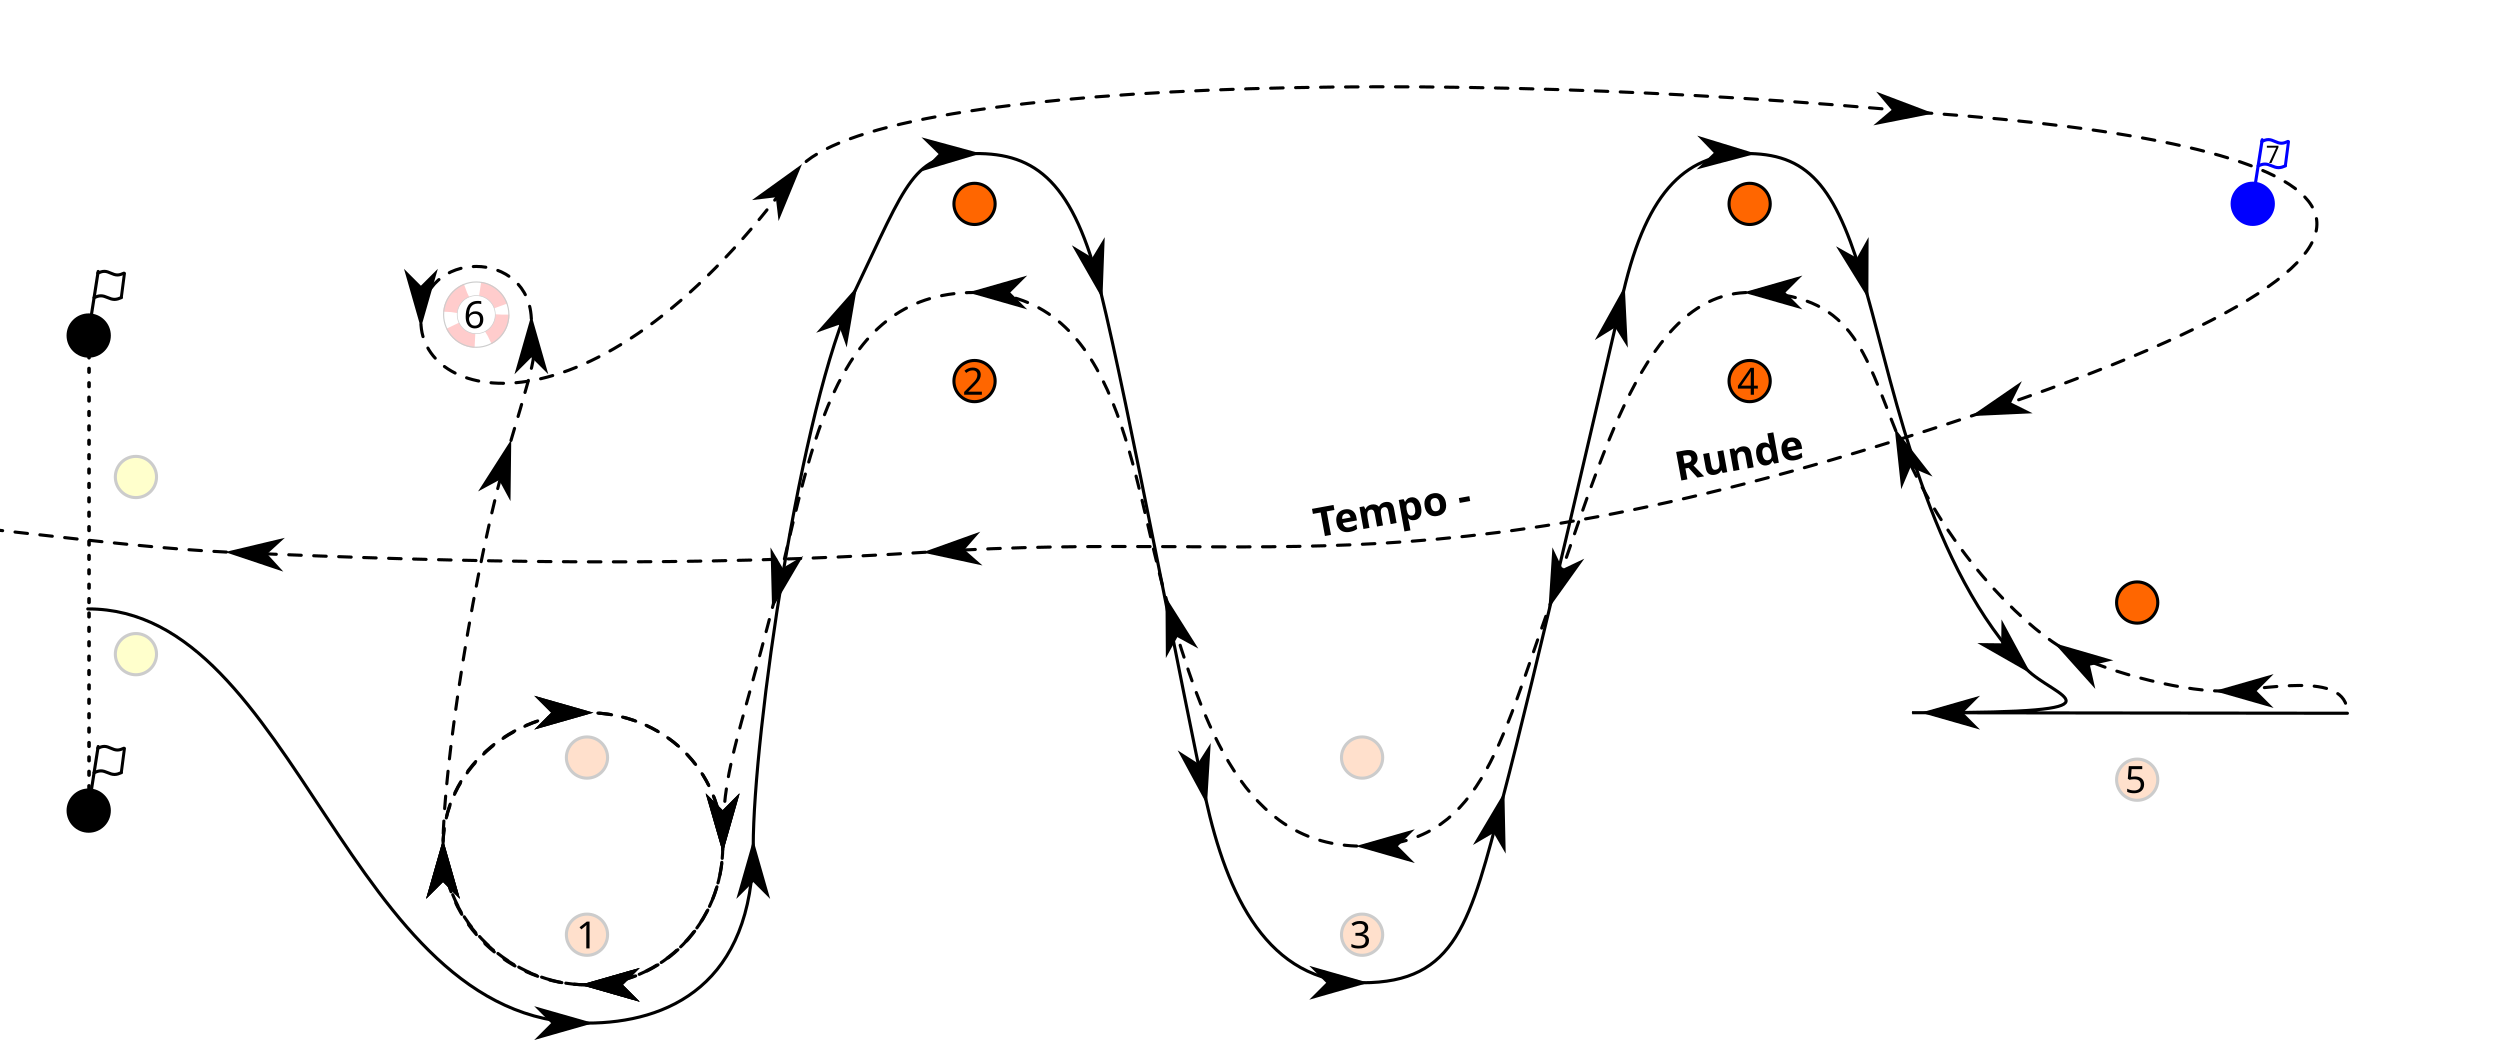
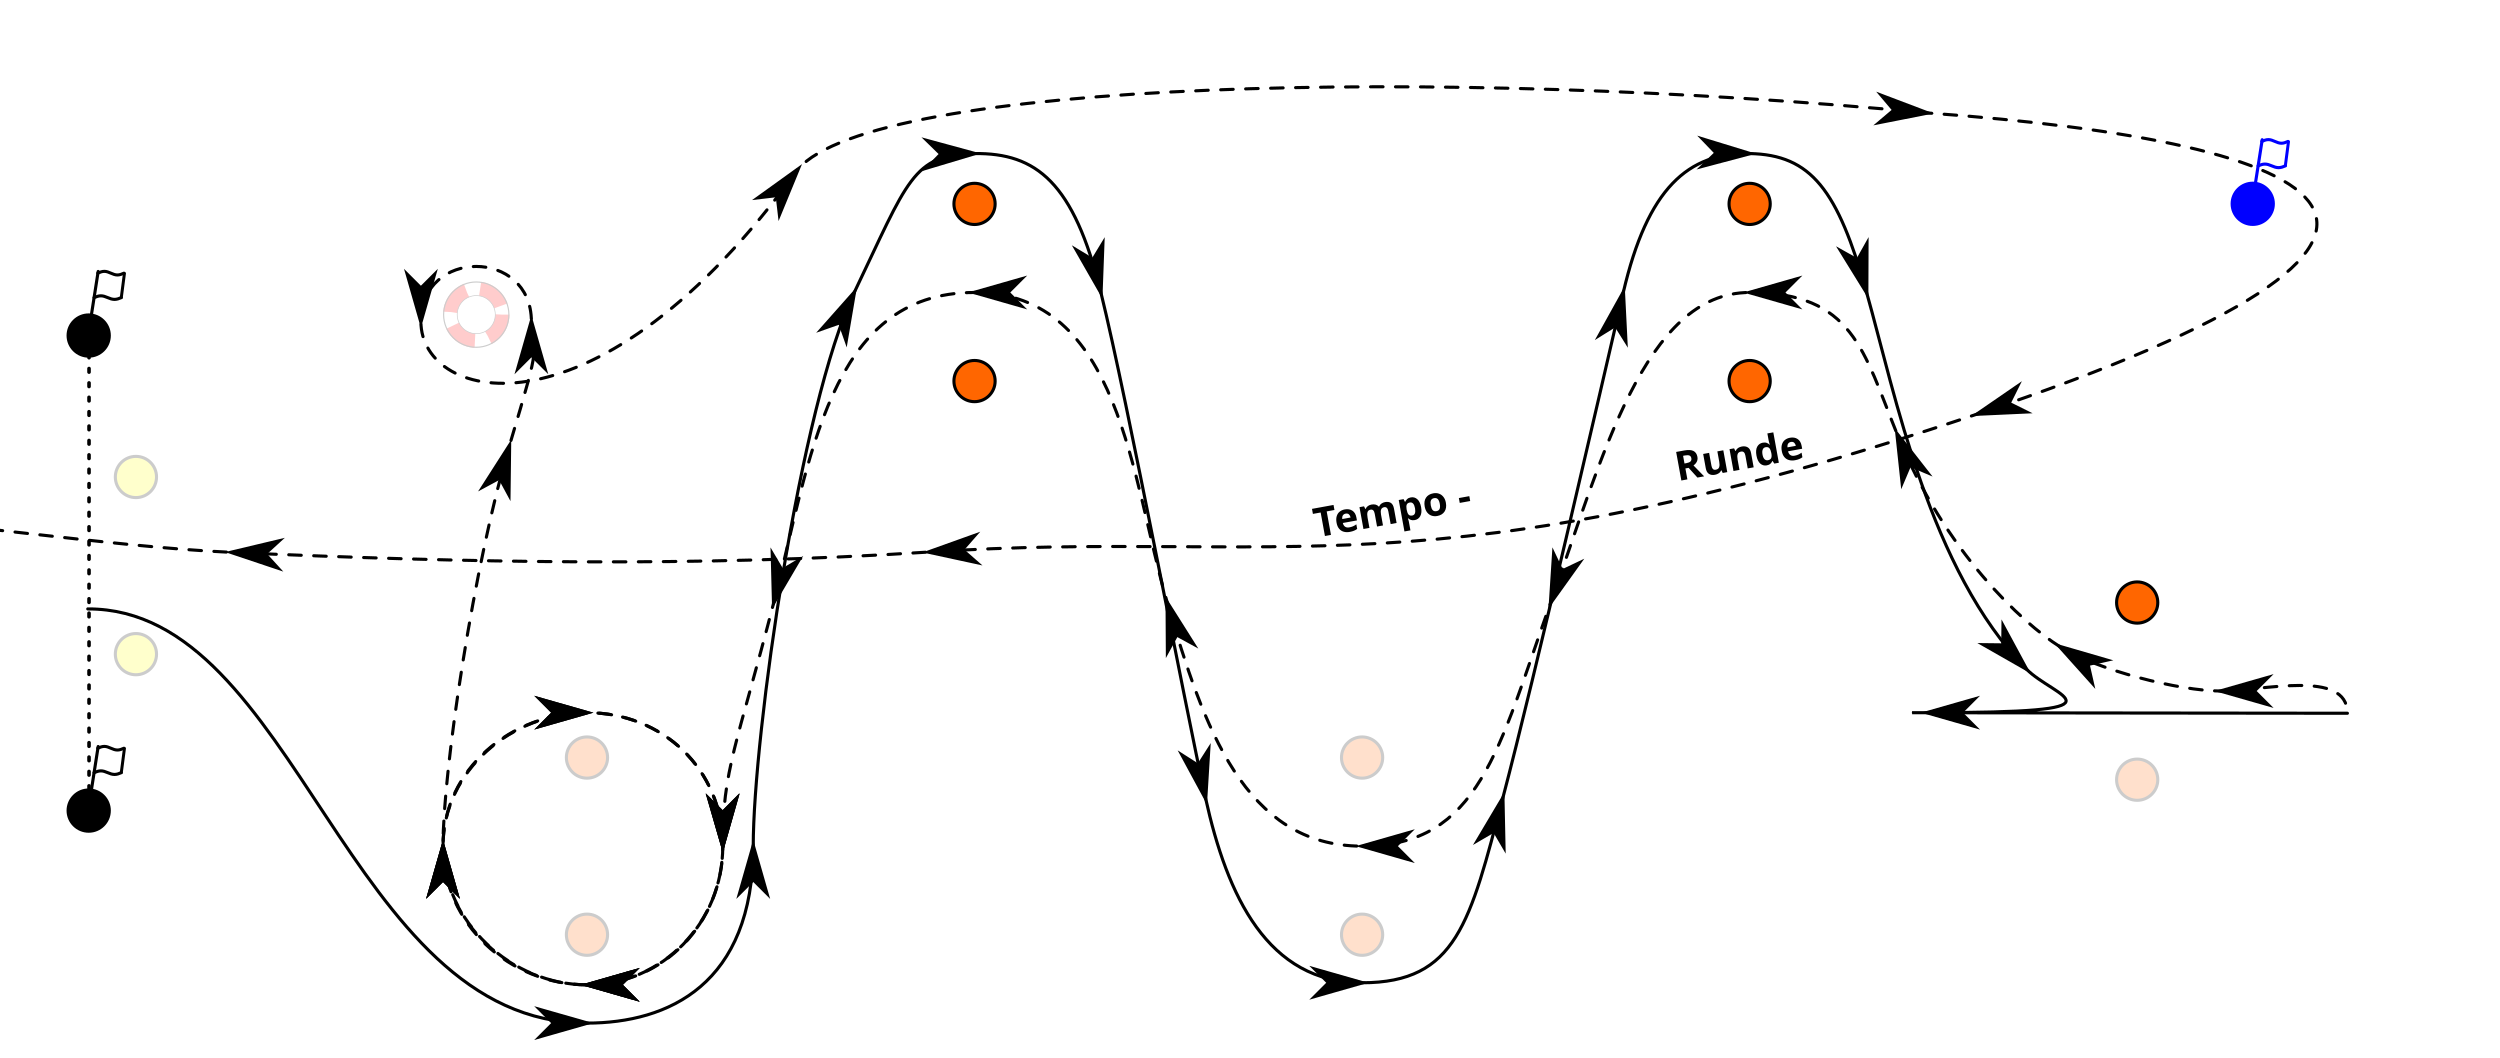
<svg xmlns="http://www.w3.org/2000/svg" version="1.0" id="svg3641" height="360.829" width="853.326" style="enable-background:new" xml:space="preserve">
  <defs id="arrows">
    <marker id="RazorWire" refX="0" refY="0" orient="auto" style="overflow:visible">
      <path id="path5527" style="fill:#34ff00;fill-opacity:1;fill-rule:evenodd;stroke:#34ff00;stroke-width:0.085pt;stroke-opacity:1" d="M 0.019,-0.632 V 0.595 L -6.621,2.568 H 9.113 L 2.979,0.595 V -0.632 L 9.166,-2.472 H -6.594 Z" />
    </marker>
    <marker orient="auto" refY="0" refX="0" id="Scissors" style="overflow:visible">
      <path id="schere" d="M 9.696,-3.847 C 8.661,-5.095 6.794,-5.052 5.4,-4.515 l -8.76,3.283 c -2.548,-1.394 -5.065,-0.995 -5.065,-1.673 0,-0.53 0.487,-0.414 0.414,-1.795 -0.07,-1.326 -1.454,-2.307 -2.763,-2.22 -1.309,-0.008 -2.666,0.995 -2.678,2.379 -0.098,1.393 1.074,2.688 2.461,2.779 1.624,0.242 4.499,-0.742 5.848,1.676 C -6.148,1.766 -7.931,1.771 -9.543,1.679 -10.882,1.602 -12.489,1.985 -13.128,3.301 c -0.617,1.261 -0.012,3.056 1.405,3.442 1.43,0.525 3.393,-0.138 3.733,-1.782 0.262,-1.267 -0.635,-1.862 -0.291,-2.322 0.26,-0.347 1.91,-0.146 4.85,-1.466 L 6.055,4.515 C 7.253,4.85 8.718,4.839 9.78,3.66 L -0.055,-0.057 Z M -9.832,-5.874 c 1.381,0.771 1.268,2.862 -0.167,3.268 -1.298,0.452 -2.956,-0.81 -2.542,-2.216 0.242,-1.154 1.764,-1.579 2.709,-1.052 z m 0.06,8.552 c 1.441,0.532 1.196,2.97 -0.269,3.298 -0.972,0.337 -2.361,-0.148 -2.459,-1.293 -0.189,-1.392 1.446,-2.65 2.728,-2.005 z" style="fill:#34ff00;fill-opacity:1;stroke:#34ff00;stroke-width:1.067;stroke-opacity:1" />
    </marker>
    <marker orient="auto" refY="0" refX="0" id="Legs" style="overflow:visible">
      <g id="g5494" transform="scale(-0.7)" style="fill:#34ff00;fill-opacity:1;stroke:#34ff00;stroke-opacity:1">
        <g id="g5496" transform="matrix(0,-1,-1,0,22.0892,22.73484)" style="fill:#34ff00;fill-opacity:1;stroke:#34ff00;stroke-opacity:1">
          <path id="path5498" d="m 22.636,22.054 c -7.371,5.036 -2.618,7.047 -6.23,14.339" style="fill:#34ff00;fill-opacity:1;fill-rule:evenodd;stroke:#34ff00;stroke-width:1.067pt;stroke-opacity:1" />
          <path id="path5500" d="m 22.825,21.918 c -1.451,8.904 3.772,9.355 4.805,14.747" style="fill:#34ff00;fill-opacity:1;fill-rule:evenodd;stroke:#34ff00;stroke-width:1.067pt;stroke-opacity:1" />
        </g>
        <path id="path5502" d="m -15.029,-7.181 -0.984,4.313 4.227,-1.305 z" style="fill:#34ff00;fill-opacity:1;fill-rule:evenodd;stroke:#34ff00;stroke-width:1.067pt;stroke-opacity:1" />
        <path id="path5504" d="m -16.23,4.861 1.999,3.946 2.418,-3.704 z" style="fill:#34ff00;fill-opacity:1;fill-rule:evenodd;stroke:#34ff00;stroke-width:1.067pt;stroke-opacity:1" />
      </g>
    </marker>
    <linearGradient id="linearGradient5477">
      <stop style="stop-color:#57e307;stop-opacity:1;" offset="0" id="stop5479" />
    </linearGradient>
    <marker style="overflow:visible" id="Arrow1Lend" refX="0" refY="0" orient="auto">
      <path style="fill-rule:evenodd;stroke:#000000;stroke-width:0.853pt;marker-start:none" d="M -10.667,0 -14.933,4.267 0,0 -14.933,-4.267 Z" id="path3104" />
    </marker>
    <marker style="overflow:visible" id="Arrow1Lstart" refX="0" refY="0" orient="auto">
      <path style="fill-rule:evenodd;stroke:#000000;stroke-width:0.853pt;marker-start:none" d="M 10.667,0 14.933,-4.267 0,0 14.933,4.267 Z" id="path3282" />
    </marker>
    <marker style="overflow:visible" id="Arrow1Lstart-7" refX="0" refY="0" orient="auto">
      <path style="fill-rule:evenodd;stroke:#000000;stroke-width:0.853pt;marker-start:none" d="M 10.667,0 14.933,-4.267 0,0 14.933,4.267 Z" id="path3282-4" />
    </marker>
    <marker style="overflow:visible" id="Arrow1Lend-6" refX="0" refY="0" orient="auto">
      <path style="fill-rule:evenodd;stroke:#000000;stroke-width:0.853pt;marker-start:none" d="M -10.667,0 -14.933,4.267 0,0 -14.933,-4.267 Z" id="path3104-0" />
    </marker>
  </defs>
  <g transform="translate(-215.4445,-435.3955)" style="display:inline" id="Parcours">
    <defs id="defs2076" />
    <g id="g1" />
    <g id="layer6" style="display:inline">
      <g transform="translate(18.94796,85.04597)" id="Zeitnahme" style="display:inline">
        <g id="g13156" transform="translate(-177.6378,-94.48819)">
          <path style="fill:#000000;fill-opacity:1;stroke:#000000;stroke-width:1.762" d="m 411.087,559.37 c 0,-3.685 -2.986,-6.678 -6.678,-6.678 -3.683,0 -6.678,2.987 -6.678,6.678 0,3.685 2.987,6.678 6.678,6.678 3.685,0 6.678,-2.987 6.678,-6.678 z" id="Zeit_oben" />
        </g>
        <g id="g13172" transform="translate(-177.6378,67.66194)">
          <path style="fill:#000000;fill-opacity:1;stroke:#000000;stroke-width:1.762" d="m 411.087,559.37 c 0,-3.685 -2.986,-6.678 -6.678,-6.678 -3.683,0 -6.678,2.987 -6.678,6.678 0,3.685 2.987,6.678 6.678,6.678 3.685,0 6.678,-2.987 6.678,-6.678 z" id="Zeit_unten" />
        </g>
        <path style="fill:none;stroke:#000000;stroke-width:1.228;stroke-linecap:round;stroke-linejoin:miter;stroke-miterlimit:4;stroke-dasharray:1.228, 3.684;stroke-dashoffset:0;stroke-opacity:1" d="m 226.886,466.315 c 0,23.379 0,46.759 0,70.138 0,19.991 0,67.885 0,87.271" id="path14169" />
      </g>
      <g transform="translate(113.4362,157.2769)" id="Tor1" opacity="0.2" style="display:inline;fill:#ff6600">
        <path style="fill:#ff6600;stroke:#000000;stroke-width:1.056" d="m 309.393,536.693 c 0,-3.883 -3.149,-7.032 -7.031,-7.032 -3.881,0 -7.031,3.148 -7.031,7.032 0,3.883 3.15,7.031 7.031,7.031 3.882,0 7.031,-3.147 7.031,-7.031 z" id="Tor1_innen" />
        <path style="fill:#ff6600;stroke:#000000;stroke-width:1.056" d="m 309.393,597.166 c 0,-3.883 -3.149,-7.032 -7.031,-7.032 -3.881,0 -7.031,3.148 -7.031,7.032 0,3.883 3.15,7.031 7.031,7.031 3.882,0 7.031,-3.147 7.031,-7.031 z" id="Tor1_aussen" />
      </g>
      <g transform="translate(226.8221,-31.69941)" id="Tor2" style="display:inline;fill:#ff6600">
        <path style="fill:#ff6600;stroke:#000000;stroke-width:1.056" d="m 328.291,536.693 c 0,-3.883 -3.149,-7.032 -7.031,-7.032 -3.881,0 -7.031,3.148 -7.031,7.032 0,3.883 3.15,7.031 7.031,7.031 3.882,0 7.031,-3.147 7.031,-7.031 z" id="Tor2_aussen" />
        <path style="fill:#ff6600;stroke:#000000;stroke-width:1.056" d="m 328.291,597.166 c 0,-3.883 -3.149,-7.032 -7.031,-7.032 -3.881,0 -7.031,3.148 -7.031,7.032 0,3.883 3.15,7.031 7.031,7.031 3.882,0 7.031,-3.147 7.031,-7.031 z" id="Tor2_innen" />
      </g>
      <g transform="translate(340.2078,157.2769)" id="Tor3" opacity="0.2" style="display:inline;fill:#ff6600">
        <path style="fill:#ff6600;stroke:#000000;stroke-width:1.056" d="m 347.189,536.693 c 0,-3.883 -3.149,-7.032 -7.031,-7.032 -3.881,0 -7.031,3.148 -7.031,7.032 0,3.883 3.15,7.031 7.031,7.031 3.882,0 7.031,-3.147 7.031,-7.031 z" id="Tor3_innen" />
        <path style="fill:#ff6600;stroke:#000000;stroke-width:1.056" d="m 347.189,597.166 c 0,-3.883 -3.149,-7.032 -7.031,-7.032 -3.881,0 -7.031,3.148 -7.031,7.032 0,3.883 3.15,7.031 7.031,7.031 3.882,0 7.031,-3.147 7.031,-7.031 z" id="Tor3_aussen" />
      </g>
      <g transform="translate(453.5935,-31.69941)" id="Tor4" style="display:inline;fill:#ff6600">
        <path style="fill:#ff6600;stroke:#000000;stroke-width:1.056" d="m 366.086,536.693 c 0,-3.883 -3.149,-7.032 -7.031,-7.032 -3.881,0 -7.031,3.148 -7.031,7.032 0,3.883 3.15,7.031 7.031,7.031 3.882,0 7.031,-3.147 7.031,-7.031 z" id="Tor4_aussen" />
        <path style="fill:#ff6600;stroke:#000000;stroke-width:1.056" d="m 366.086,597.166 c 0,-3.883 -3.149,-7.032 -7.031,-7.032 -3.881,0 -7.031,3.148 -7.031,7.032 0,3.883 3.15,7.031 7.031,7.031 3.882,0 7.031,-3.147 7.031,-7.031 z" id="Tor4_innen" />
      </g>
      <g transform="translate(566.9793,104.3635)" id="Tor5" style="display:inline;fill:#ff6600">
        <path style="fill:#ff6600;stroke:#000000;stroke-width:1.056" d="m 384.984,536.693 c 0,-3.883 -3.149,-7.032 -7.031,-7.032 -3.881,0 -7.031,3.148 -7.031,7.032 0,3.883 3.15,7.031 7.031,7.031 3.882,0 7.031,-3.147 7.031,-7.031 z" id="Tor5_oben" />
        <path style="fill:#ff6600;stroke:#000000;stroke-width:1.056" d="m 384.984,597.166 c 0,-3.883 -3.149,-7.032 -7.031,-7.032 -3.881,0 -7.031,3.148 -7.031,7.032 0,3.883 3.15,7.031 7.031,7.031 3.882,0 7.031,-3.147 7.031,-7.031 z" id="Tor5_unten" opacity="0.2" />
      </g>
      <g transform="translate(18.94796,138.3793)" id="Schikane" opacity="0.2" style="display:inline">
        <g style="fill:none" id="Ring">
          <ellipse id="path8826" style="fill:none;stroke:#ff0000;stroke-width:4.821;stroke-linecap:butt;stroke-linejoin:round;stroke-miterlimit:4;stroke-dasharray:9.643, 4.821;stroke-dashoffset:0;stroke-opacity:1" cx="359.055" cy="404.409" rx="8.928" ry="8.928" />
          <ellipse style="display:inline;fill:none;stroke:#000000;stroke-width:0.229;stroke-linecap:round;stroke-linejoin:round;stroke-miterlimit:4;stroke-dasharray:none;stroke-dashoffset:0;stroke-opacity:1" id="path3620" cx="359.055" cy="404.409" rx="6.5" ry="6.5" />
          <ellipse style="display:inline;fill:none;stroke:#000000;stroke-width:0.393;stroke-linecap:round;stroke-linejoin:round;stroke-miterlimit:4;stroke-dasharray:none;stroke-dashoffset:0;stroke-opacity:1" id="path2733" cx="359.055" cy="404.409" rx="11.142" ry="11.142" />
        </g>
      </g>
      <g transform="translate(-40.52031,61.51377)" id="StartZiel" opacity="0.2" style="display:inline">
        <path style="fill:#ffff00;stroke:#000000;stroke-width:1.056" d="m 309.393,536.693 c 0,-3.883 -3.149,-7.032 -7.031,-7.032 -3.881,0 -7.031,3.148 -7.031,7.032 0,3.883 3.15,7.031 7.031,7.031 3.882,0 7.031,-3.147 7.031,-7.031 z" id="StartZiel_oben" />
        <path style="fill:#ffff00;stroke:#000000;stroke-width:1.056" d="m 309.393,597.166 c 0,-3.883 -3.149,-7.032 -7.031,-7.032 -3.881,0 -7.031,3.148 -7.031,7.032 0,3.883 3.15,7.031 7.031,7.031 3.882,0 7.031,-3.147 7.031,-7.031 z" id="StartZiel_unten" />
      </g>
    </g>
  </g>
  <g transform="translate(-215.4445,-435.3955)" style="display:inline" id="ParcoursLabel">
    <defs id="defs2832" />
    <g id="g3113" style="display:inline">
-       <text xml:space="preserve" style="font-style:normal;font-weight:normal;font-size:12.8px;line-height:0%;font-family:'Arial Black';display:inline;fill:#000000;fill-opacity:1;stroke:none;stroke-width:1.067" x="373.691" y="547.37" id="Nummer_Schikane">
+       <text xml:space="preserve" style="font-style:normal;font-weight:normal;font-size:12.8px;line-height:0%;font-family:'Arial Black';display:inline;fill:#000000;fill-opacity:1;stroke:none;stroke-width:1.067" x="373.691" y="547.37" id="Nummer_Schikane" opacity="0">
        <tspan id="tspan3032" x="373.691" y="547.37" style="font-size:12.8px;line-height:1.25;stroke-width:1.067">6</tspan>
      </text>
-       <text xml:space="preserve" style="font-style:normal;font-weight:normal;font-size:12.8px;line-height:0%;font-family:'Arial Black';display:inline;fill:#000000;fill-opacity:1;stroke:none;stroke-width:1.067" x="412.13" y="759.102" id="Nummer_Tor1">
+       <text xml:space="preserve" style="font-style:normal;font-weight:normal;font-size:12.8px;line-height:0%;font-family:'Arial Black';display:inline;fill:#000000;fill-opacity:1;stroke:none;stroke-width:1.067" x="412.13" y="759.102" id="Nummer_Tor1" opacity="0">
        <tspan id="tspan3036" x="412.13" y="759.102" style="font-size:12.8px;line-height:1.25;stroke-width:1.067">1</tspan>
      </text>
-       <text xml:space="preserve" style="font-style:normal;font-weight:normal;font-size:12.8px;line-height:0%;font-family:'Arial Black';display:inline;fill:#000000;fill-opacity:1;stroke:none;stroke-width:1.067" x="808.383" y="570.125" id="Nummer_Tor4">
+       <text xml:space="preserve" style="font-style:normal;font-weight:normal;font-size:12.8px;line-height:0%;font-family:'Arial Black';display:inline;fill:#000000;fill-opacity:1;stroke:none;stroke-width:1.067" x="808.383" y="570.125" id="Nummer_Tor4" opacity="0">
        <tspan id="tspan3040" x="808.383" y="570.125" style="font-size:12.8px;line-height:1.25;stroke-width:1.067">4</tspan>
      </text>
-       <text xml:space="preserve" style="font-style:normal;font-weight:normal;font-size:12.8px;line-height:0%;font-family:'Arial Black';display:inline;fill:#000000;fill-opacity:1;stroke:none;stroke-width:1.067" x="940.704" y="706.032" id="Nummer_Tor5">
+       <text xml:space="preserve" style="font-style:normal;font-weight:normal;font-size:12.8px;line-height:0%;font-family:'Arial Black';display:inline;fill:#000000;fill-opacity:1;stroke:none;stroke-width:1.067" x="940.704" y="706.032" id="Nummer_Tor5" opacity="0">
        <tspan id="tspan3044" x="940.704" y="706.032" style="font-size:12.8px;line-height:1.25;stroke-width:1.067">5</tspan>
      </text>
-       <text xml:space="preserve" style="font-style:normal;font-weight:normal;font-size:12.8px;line-height:0%;font-family:'Arial Black';display:inline;fill:#000000;fill-opacity:1;stroke:none;stroke-width:1.067" x="676.131" y="759.024" id="Nummer_Tor3">
+       <text xml:space="preserve" style="font-style:normal;font-weight:normal;font-size:12.8px;line-height:0%;font-family:'Arial Black';display:inline;fill:#000000;fill-opacity:1;stroke:none;stroke-width:1.067" x="676.131" y="759.024" id="Nummer_Tor3" opacity="0">
        <tspan id="tspan3048" x="676.131" y="759.024" style="font-size:12.8px;line-height:1.25;stroke-width:1.067">3</tspan>
      </text>
      <g transform="translate(579.9631,-35.51099)" id="Speedboje_oben" style="display:inline">
        <path id="path3052" d="m 411.087,540.472 c 0,-3.685 -2.986,-6.678 -6.678,-6.678 -3.683,0 -6.678,2.987 -6.678,6.678 0,3.685 2.987,6.678 6.678,6.678 3.685,0 6.678,-2.987 6.678,-6.678 z" style="fill:#0000ff;fill-opacity:1;stroke:#0000ff;stroke-width:1.762" />
        <g style="stroke:#0000ff" id="g3062">
          <path id="path3054" d="m 407.511,519.18 c 0.372,-0.161 0.745,-0.325 1.117,-0.438 0.372,-0.114 0.744,-0.181 1.117,-0.181 0.372,0 0.744,0.063 1.117,0.181 0.372,0.113 0.744,0.273 1.116,0.438 0.369,0.16 0.745,0.321 1.117,0.434 0.369,0.114 0.745,0.181 1.117,0.181 0.368,0 0.745,-0.064 1.117,-0.181 0.368,-0.113 0.744,-0.274 1.117,-0.434" style="fill:none;stroke:#0000ff;stroke-width:1.052;stroke-linecap:round;stroke-linejoin:round" />
          <path id="path3056" d="m 407.643,518.601 -2.7,17.3 v 0.258 0" style="fill:none;stroke:#0000ff;stroke-width:1.067;stroke-linecap:round;stroke-linejoin:round" />
          <path id="path3058" d="m 406.246,527.522 c 0.384,-0.158 0.775,-0.317 1.163,-0.429 0.383,-0.113 0.775,-0.179 1.163,-0.179 0.383,0 0.774,0.062 1.163,0.179 0.387,0.112 0.774,0.271 1.163,0.429 0.387,0.159 0.774,0.317 1.162,0.433 0.388,0.109 0.775,0.175 1.163,0.175 0.388,0 0.775,-0.062 1.163,-0.175 0.387,-0.112 0.775,-0.271 1.163,-0.433" style="fill:none;stroke:#0000ff;stroke-width:1.067;stroke-linecap:round;stroke-linejoin:round" />
          <path id="path3060" d="m 416.604,519.31 -1.039,7.969 v 0.12 0" style="fill:none;stroke:#0000ff;stroke-width:1.024;stroke-linecap:round" />
        </g>
-         <text xml:space="preserve" style="font-style:normal;font-weight:normal;font-size:12.8px;line-height:0%;font-family:'Arial Black';fill:#000000;fill-opacity:1;stroke:none;stroke-width:1.067" x="408.873" y="526.543" id="Nummer_Speedboje_oben">
+         <text xml:space="preserve" style="font-style:normal;font-weight:normal;font-size:12.8px;line-height:0%;font-family:'Arial Black';fill:#000000;fill-opacity:1;stroke:none;stroke-width:1.067" x="408.873" y="526.543" id="Nummer_Speedboje_oben" opacity="0">
          <tspan id="tspan3064" x="408.873" y="526.543" style="font-size:8.242px;line-height:1.25;stroke-width:1.067">7</tspan>
        </text>
      </g>
-       <text xml:space="preserve" style="font-style:normal;font-weight:normal;font-size:12.8px;line-height:0%;font-family:'Arial Black';display:inline;fill:#000000;fill-opacity:1;stroke:none;stroke-width:1.067" x="543.926" y="570.125" id="Nummer_Tor2">
+       <text xml:space="preserve" style="font-style:normal;font-weight:normal;font-size:12.8px;line-height:0%;font-family:'Arial Black';display:inline;fill:#000000;fill-opacity:1;stroke:none;stroke-width:1.067" x="543.926" y="570.125" id="Nummer_Tor2" opacity="0">
        <tspan id="tspan3088" x="543.926" y="570.125" style="font-size:12.8px;line-height:1.25;stroke-width:1.067">2</tspan>
      </text>
      <g id="Zeit_oben_Flagge">
        <path id="path3092" d="m 248.821,528.636 c 0.372,-0.161 0.745,-0.325 1.117,-0.438 0.372,-0.114 0.744,-0.181 1.117,-0.181 0.372,0 0.744,0.063 1.117,0.181 0.372,0.113 0.744,0.273 1.116,0.438 0.369,0.16 0.745,0.321 1.117,0.434 0.369,0.114 0.745,0.181 1.117,0.181 0.368,0 0.745,-0.064 1.117,-0.181 0.368,-0.113 0.744,-0.274 1.117,-0.434" style="display:inline;fill:none;stroke:#000000;stroke-width:1.052;stroke-linecap:round;stroke-linejoin:round" />
        <path id="path3094" d="m 248.953,528.057 -2.7,17.3 v 0.258 0" style="display:inline;fill:none;stroke:#000000;stroke-width:1.067;stroke-linecap:round;stroke-linejoin:round" />
        <path id="path3096" d="m 247.556,536.977 c 0.384,-0.158 0.775,-0.317 1.163,-0.429 0.383,-0.113 0.775,-0.179 1.163,-0.179 0.383,0 0.774,0.062 1.163,0.179 0.387,0.112 0.774,0.271 1.163,0.429 0.387,0.159 0.774,0.317 1.162,0.433 0.388,0.109 0.775,0.175 1.163,0.175 0.388,0 0.775,-0.062 1.163,-0.175 0.387,-0.112 0.775,-0.271 1.163,-0.433" style="display:inline;fill:none;stroke:#000000;stroke-width:1.067;stroke-linecap:round;stroke-linejoin:round" />
        <path id="path3098" d="m 257.914,528.766 -1.039,7.969 v 0.12 0" style="display:inline;fill:none;stroke:#000000;stroke-width:1.024;stroke-linecap:round" />
      </g>
      <g id="Zeit_unten_Flagge">
        <path id="path3102" d="m 248.821,690.786 c 0.372,-0.161 0.745,-0.325 1.117,-0.438 0.372,-0.114 0.744,-0.181 1.117,-0.181 0.372,0 0.744,0.063 1.117,0.181 0.372,0.113 0.744,0.273 1.116,0.438 0.369,0.16 0.745,0.321 1.117,0.434 0.369,0.114 0.745,0.181 1.117,0.181 0.368,0 0.745,-0.064 1.117,-0.181 0.368,-0.113 0.744,-0.274 1.117,-0.434" style="display:inline;fill:none;stroke:#000000;stroke-width:1.052;stroke-linecap:round;stroke-linejoin:round" />
        <path id="path3105" d="m 248.953,690.207 -2.7,17.3 v 0.258 0" style="display:inline;fill:none;stroke:#000000;stroke-width:1.067;stroke-linecap:round;stroke-linejoin:round" />
        <path id="path3107" d="m 247.556,699.127 c 0.384,-0.158 0.775,-0.317 1.163,-0.429 0.383,-0.113 0.775,-0.179 1.163,-0.179 0.383,0 0.774,0.062 1.163,0.179 0.387,0.112 0.774,0.271 1.163,0.429 0.387,0.159 0.774,0.317 1.162,0.433 0.388,0.109 0.775,0.175 1.163,0.175 0.388,0 0.775,-0.062 1.163,-0.175 0.387,-0.112 0.775,-0.271 1.163,-0.433" style="display:inline;fill:none;stroke:#000000;stroke-width:1.067;stroke-linecap:round;stroke-linejoin:round" />
        <path id="path3109" d="m 257.914,690.916 -1.039,7.969 v 0.12 0" style="display:inline;fill:none;stroke:#000000;stroke-width:1.024;stroke-linecap:round" />
      </g>
    </g>
  </g>
  <g transform="translate(-215.4445,-435.3955)" style="display:inline" id="Klasse6_Moewe">
    <path id="path2697" d="m 169.627,612.629 c 24.841,0 83.074,9.422 124.803,11.298 79.262,3.563 158.855,5.099 238.026,-0.105 C 652.522,615.928 703.385,639.565 890.346,576.723 1077.306,513.881 1013.301,484.071 873.288,473.942 707.711,458.065 514.151,462.701 487.826,493.147 c -68.294,94.744 -128.713,79.877 -128.713,52.004 0,-25.079 37.712,-25.079 37.712,0 0,15.274 4.503,2.236 -7.509,42.396 -12.012,40.159 -22.661,110.333 -22.663,136.631 -0.002,25.87 23.429,47.369 49.146,47.369 25.717,0 46.349,-21 46.349,-47.333 0,-26.333 -20.632,-45.56 -46.349,-45.56 -25.717,0 -49.143,19.227 -49.143,45.525 0,26.298 23.427,47.369 49.143,47.369 25.717,0 46.511,-21.463 46.349,-47.369 -0.162,-25.905 4.927,-34.694 17.386,-83.061 12.459,-48.205 18.565,-105.888 68.518,-105.888 49.951,0 53.474,63.607 65.829,105.888 12.355,42.281 26.346,83.093 66.486,83.093 40.14,0 46.62,-33.374 64.356,-83.093 17.568,-49.246 32.096,-105.888 67.927,-105.888 35.298,0 38.862,19.997 50.33,48.31 16.312,40.274 42.763,64.531 55.497,72.541 12.734,8.01 40.856,15.184 55.013,15.184 13.99,0 43.19,-7.596 43.19,7.587" style="display:inline;fill:none;stroke:#000000;stroke-width:1.066;stroke-linecap:round;stroke-linejoin:round;stroke-miterlimit:4;stroke-dasharray:4.263, 4.263;stroke-dashoffset:0;stroke-opacity:1;marker-start:none;marker-mid:url(#Arrow1Lstart);marker-end:none" />
    <path id="path2699" d="m 1016.681,678.851 c 0,0 -181.32,-0.198 -143.404,-0.198 71.653,0 43.372,-5.128 33.803,-14.92 -33.088,-33.861 -44.668,-93.599 -54.502,-128.504 -9.872,-35.04 -18.918,-47.015 -39.929,-47.416 -21.01,-0.401 -34.872,11.88 -43.129,47.416 -8.23,35.422 -29.987,130.291 -41.14,172.64 -11.118,42.214 -15.723,62.976 -48.015,62.976 -32.292,0 -46.073,-29.711 -53.419,-62.976 -7.37,-33.373 -26.464,-134.966 -35.736,-172.64 -9.241,-37.547 -22.025,-47.682 -43.159,-47.416 -21.135,0.266 -22.674,9.119 -41.026,47.416 -18.352,38.297 -34.478,151.155 -34.478,188.984 0,47.333 -29.123,60.4 -56.749,60.4 -82.092,0 -98.945,-141.544 -170.394,-141.372" style="display:inline;fill:none;stroke:#000000;stroke-width:1.067;stroke-linecap:round;stroke-linejoin:round;stroke-miterlimit:4;stroke-dashoffset:0;stroke-opacity:1;marker-start:none;marker-mid:url(#Arrow1Lstart);marker-end:none" />
    <path id="path2701" d="m 462.148,724.213 c 0,-26.333 -20.632,-45.56 -46.349,-45.56 -25.717,0 -49.143,19.827 -49.143,45.56 0,26.47 22.661,47.333 49.143,47.333 26.47,0 46.349,-21.463 46.349,-47.333 z" style="display:inline;fill:none;stroke:#000000;stroke-width:1.067;stroke-linecap:round;stroke-linejoin:round;stroke-miterlimit:4;stroke-dasharray:4.267, 4.267;stroke-dashoffset:3.8;stroke-opacity:1;marker-start:none;marker-mid:url(#Arrow1Lstart);marker-end:none" />
    <text id="text2703" y="876.114" x="243.389" style="font-style:normal;font-weight:normal;font-size:12.8px;line-height:0%;font-family:Verdana;display:inline;fill:#000000;fill-opacity:1;stroke:none;stroke-width:1.067" xml:space="preserve">
      <tspan id="tspan2705" y="876.114" x="243.389" style="font-size:19.2px;line-height:1.25;stroke-width:1.067">Ablegen - Startlinie - in den Parcours, d.h. außen um die Tore 1 - 2 - 3 - 4 -</tspan>
      <tspan id="tspan2707" y="900.114" x="243.389" style="font-size:19.2px;line-height:1.25;stroke-width:1.067">rückwärts durch das Tor 5 - vorwärts wieder in den Parcours, d.h. durch die Tore</tspan>
      <tspan id="tspan2709" y="924.114" x="243.389" style="font-size:19.2px;line-height:1.25;stroke-width:1.067">4 - 3 - 2 - schnelle Umkreisung des Tores 1 (das Tor 1 bleibt an der Steuerbordseite!) -</tspan>
      <tspan id="tspan2711" y="948.114" x="243.389" style="font-size:19.2px;line-height:1.25;stroke-width:1.067">Schikane an der Tonne 6 - Temporunde: <tspan id="tspan2713" style="font-weight:bold;font-size:19.2px;stroke-width:1.067">außen</tspan> an den Toren 2 und 4, um die</tspan>
      <tspan id="tspan2715" y="972.114" x="243.389" style="font-size:19.2px;line-height:1.25;stroke-width:1.067">Tonne 7, <tspan id="tspan2717" style="font-weight:bold;font-size:19.2px;stroke-width:1.067">innen</tspan> an den Toren 4 und 2 vorbei - Ziellinie - anlegen.</tspan>
    </text>
    <g transform="rotate(-10.3114,1603.403,1093.612)" id="g2719">
      <text xml:space="preserve" style="font-style:normal;font-weight:bold;font-size:12.8px;line-height:0%;font-family:Verdana;fill:#000000;fill-opacity:1;stroke:none;stroke-width:1.067" x="764.899" y="458.537" id="text2721">
        <tspan id="tspan2723" x="764.899" y="458.537" style="font-size:13.867px;line-height:1.25;stroke-width:1.067">Tempo -</tspan>
      </text>
      <text xml:space="preserve" style="font-style:normal;font-weight:bold;font-size:12.8px;line-height:0%;font-family:Verdana;fill:#000000;fill-opacity:1;stroke:none;stroke-width:1.067" x="889.699" y="461.668" id="text2725">
        <tspan id="tspan2727" x="889.699" y="461.668" style="font-size:13.867px;line-height:1.25;stroke-width:1.067">Runde</tspan>
      </text>
    </g>
    <text id="text3715" y="328.002" x="595.582" style="font-style:normal;font-weight:normal;font-size:12.8px;line-height:0%;font-family:Verdana;text-align:center;text-anchor:middle;display:inline;fill:#000000;fill-opacity:1;stroke:none;stroke-width:1.067" xml:space="preserve">
      <tspan style="font-weight:bold;font-size:38.4px;line-height:1.25;text-align:center;text-anchor:middle;stroke-width:1.067" y="328.002" x="595.582" id="tspan3717">DMYV-Jugend</tspan>
      <tspan id="tspan3719" style="font-weight:bold;font-size:38.4px;line-height:1.25;text-align:center;text-anchor:middle;stroke-width:1.067" y="376.002" x="595.582">Motorboot-Slalom</tspan>
      <tspan style="font-weight:bold;font-size:38.4px;line-height:1.25;text-align:center;text-anchor:middle;stroke-width:1.067" id="tspan3721" y="424.002" x="595.582">Klasse 6</tspan>
    </text>
    <text transform="rotate(-30.00001)" id="text2735" y="483.218" x="-56.18" style="font-style:normal;font-weight:bold;font-size:12.8px;line-height:0%;font-family:Verdana;text-align:center;text-anchor:middle;fill:#000000;fill-opacity:1;stroke:none;stroke-width:1.067" xml:space="preserve">
      <tspan y="483.218" x="-56.18" id="tspan2737" style="font-size:29.867px;line-height:1.25;stroke-width:1.067">Möwe-Parcour</tspan>
    </text>
  </g>
  <g id="Export_Area" style="display:inline;opacity:1" transform="translate(-180.8124,-194.4877)">
    <g id="g2" />
    <g id="g3" />
  </g>
</svg>
